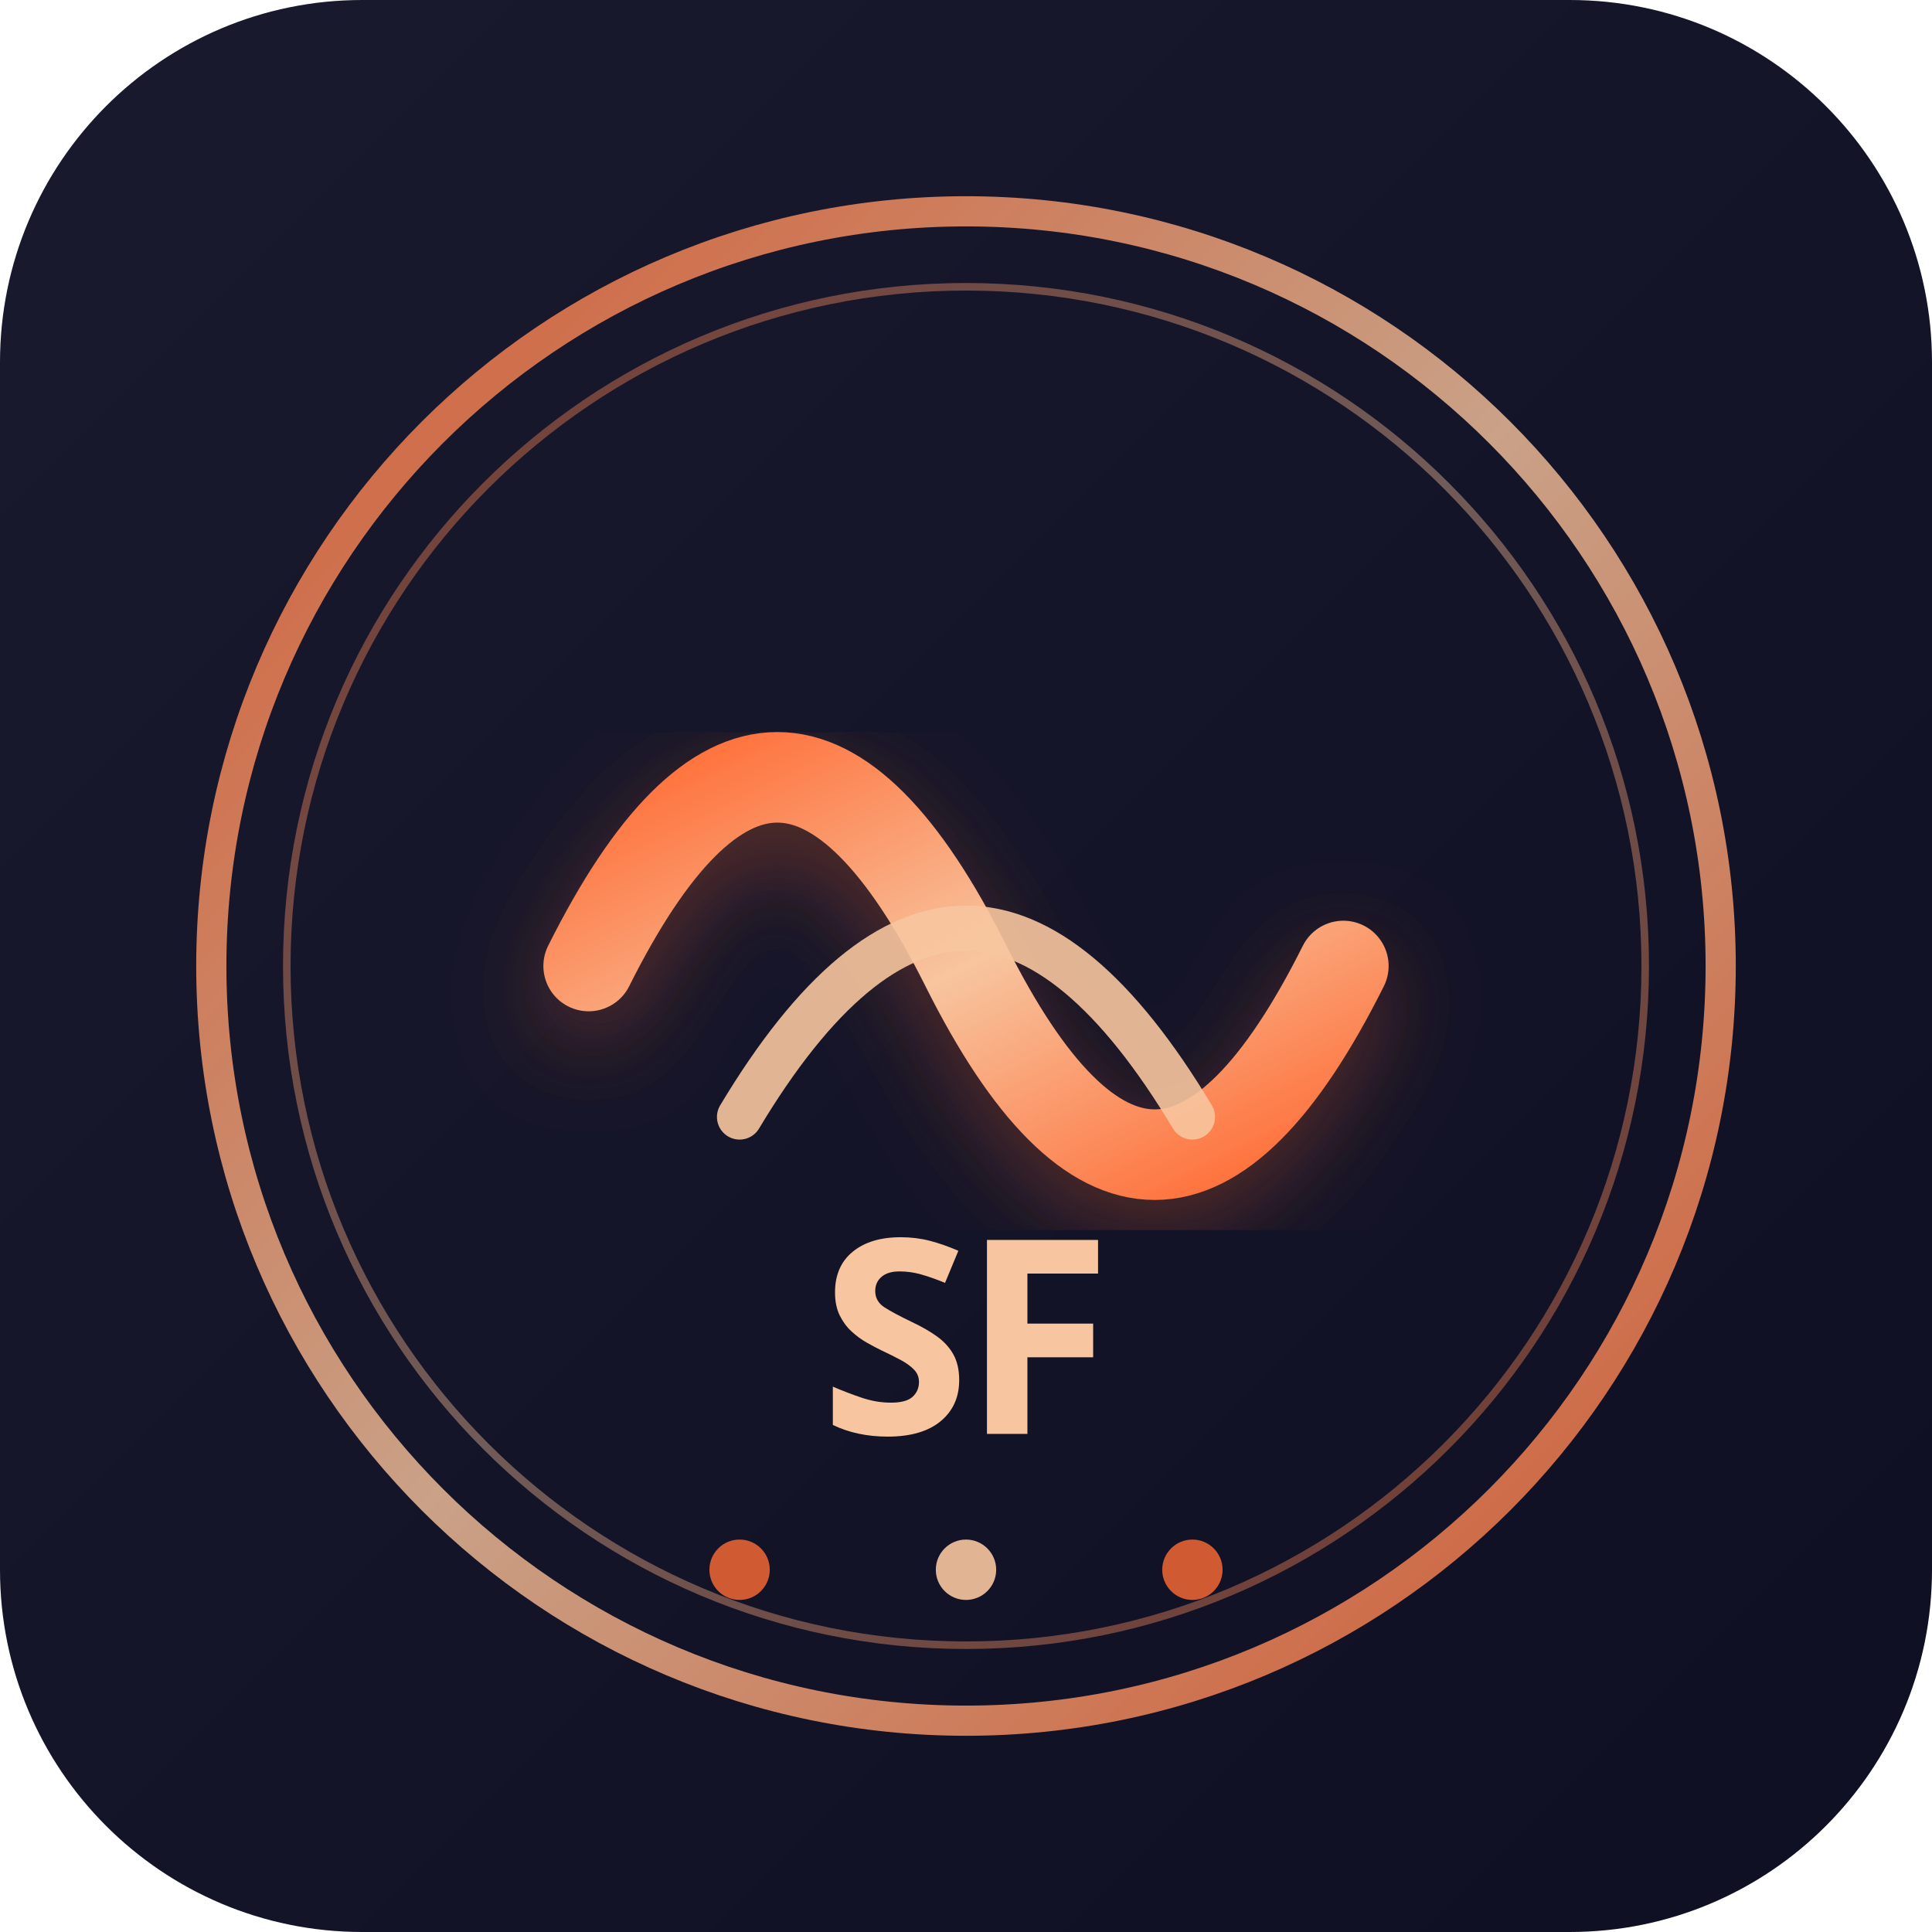
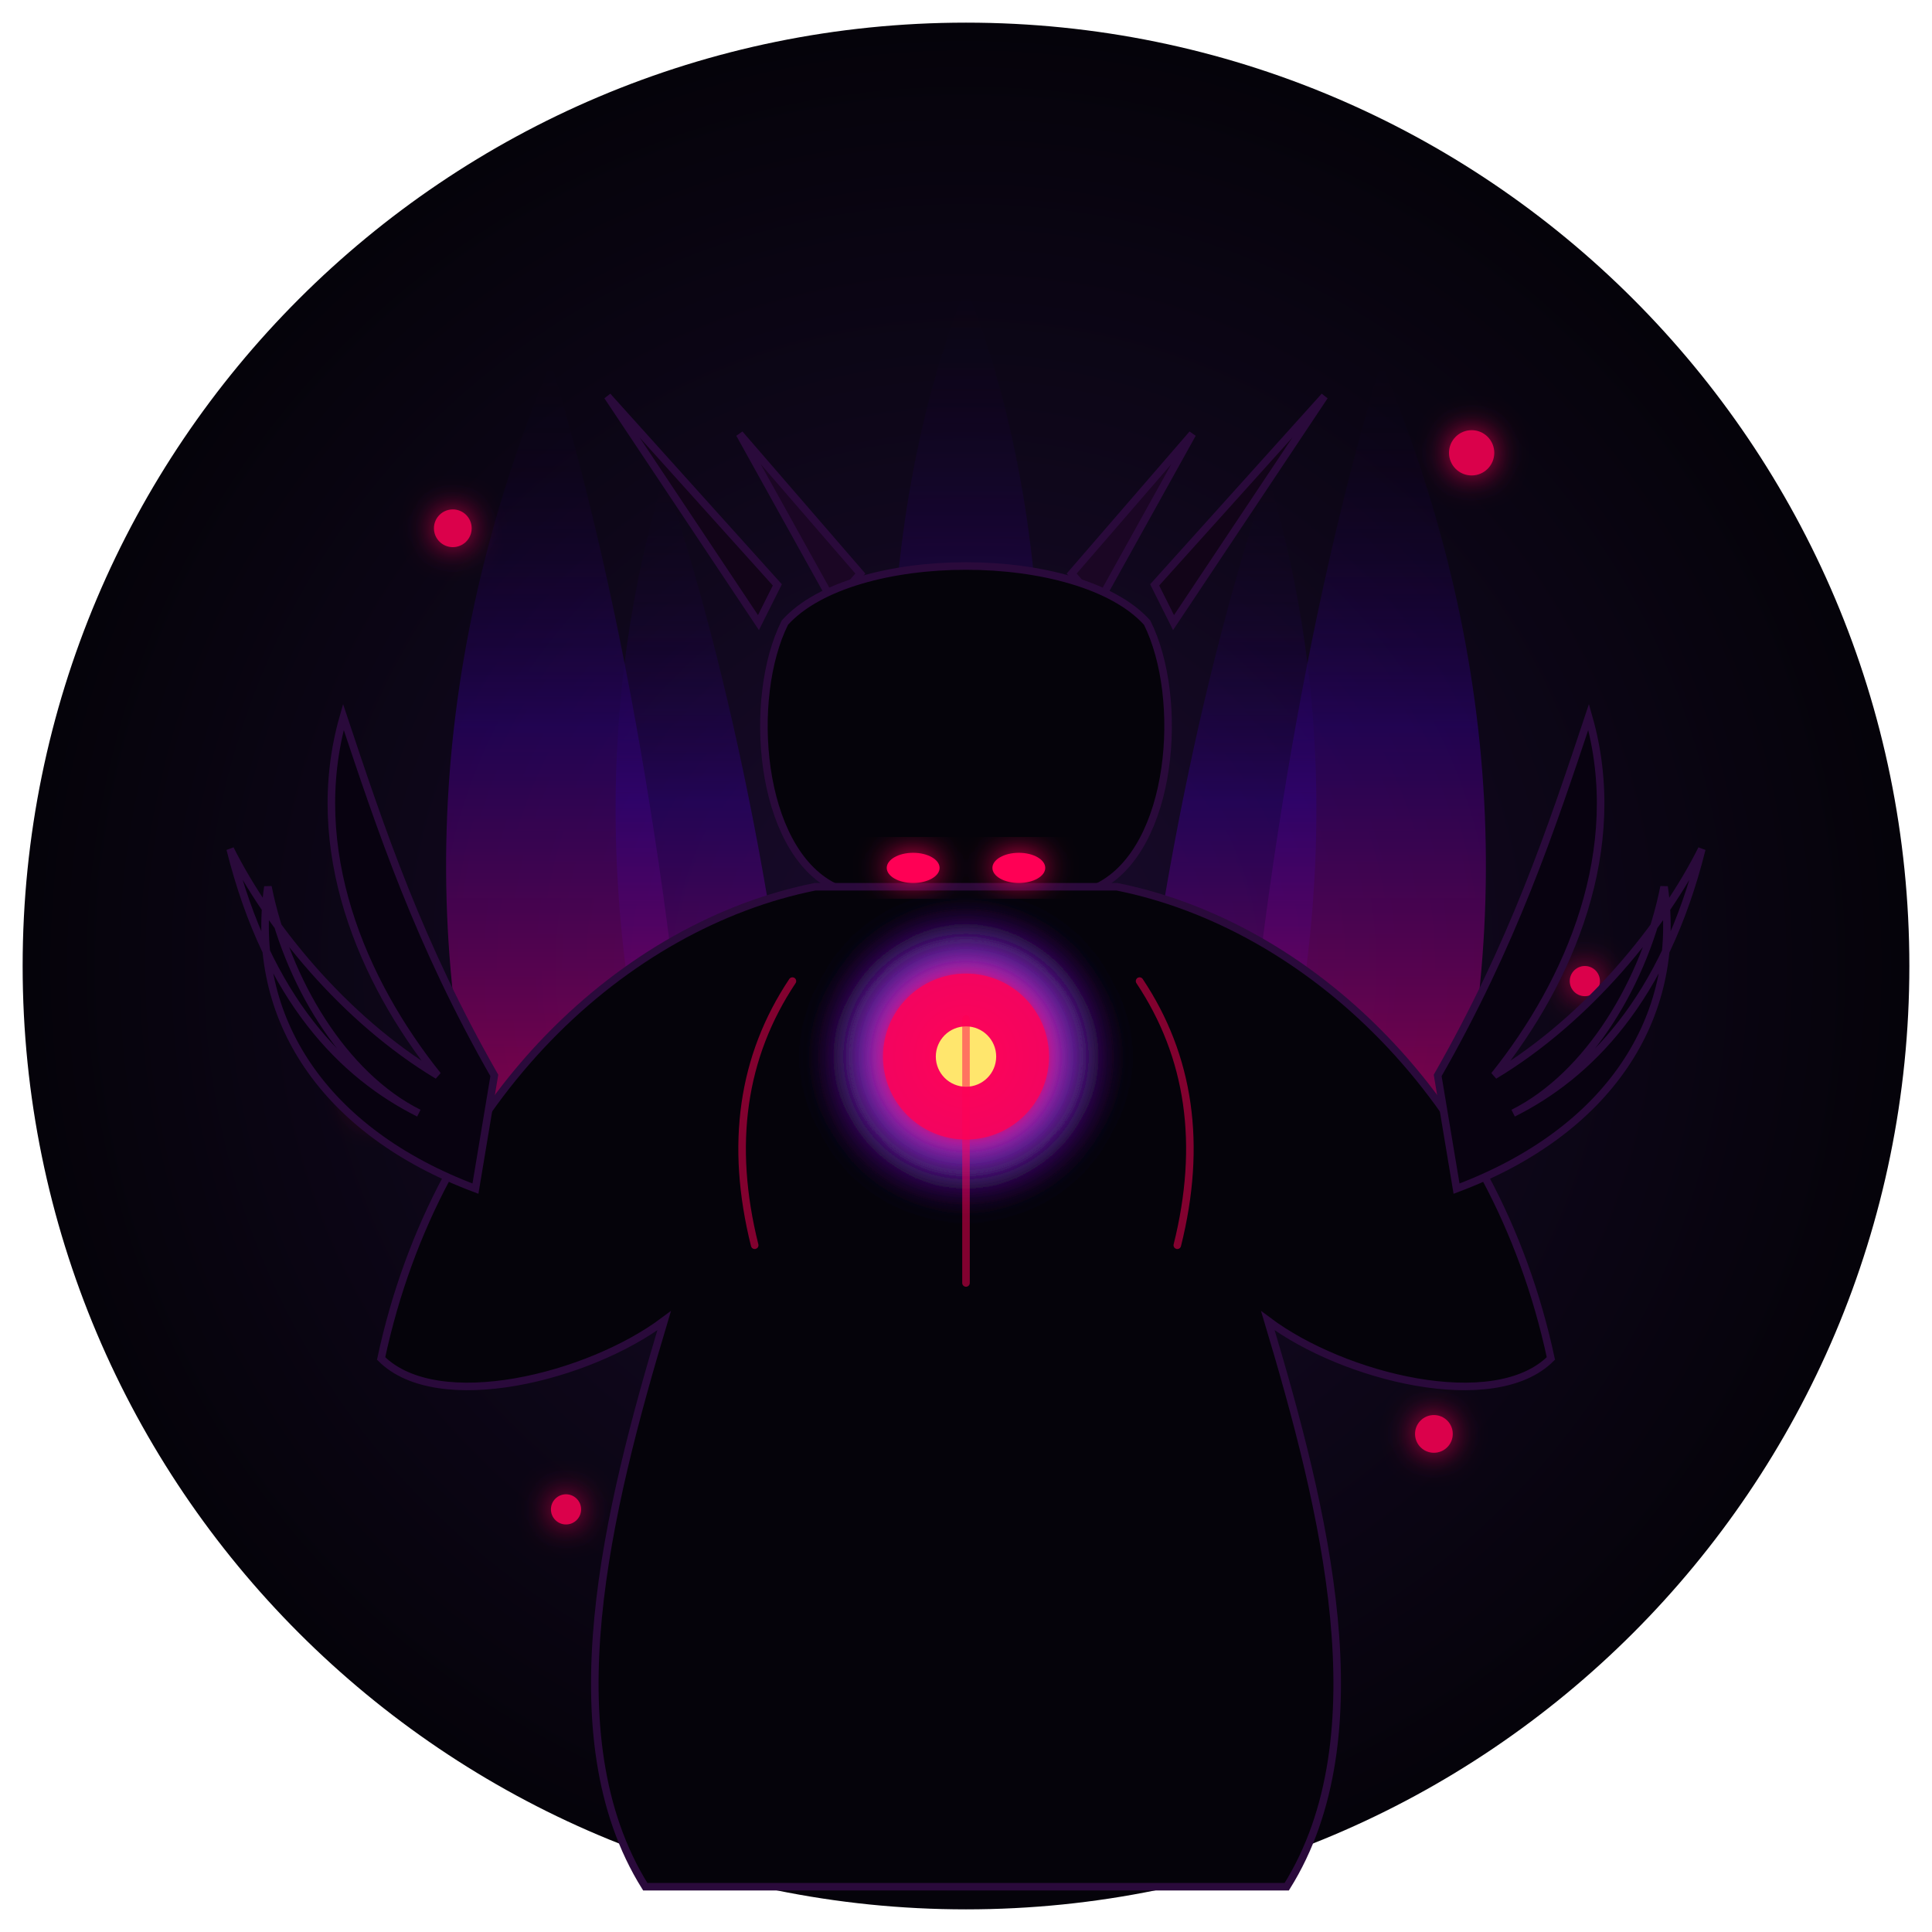
- <svg xmlns="http://www.w3.org/2000/svg" viewBox="0 0 512 512" width="256" height="256">
+ <svg xmlns="http://www.w3.org/2000/svg" viewBox="0 0 512 512" width="512" height="512">
  <defs>
-     <linearGradient id="bg" x1="0%" y1="0%" x2="100%" y2="100%">
-       <stop offset="0%" style="stop-color:#1a1a2e" />
-       <stop offset="100%" style="stop-color:#0f0f23" />
+     <radialGradient id="bg" cx="50%" cy="50%" r="50%">
+       <stop offset="0%" stop-color="#1a0b2e" />
+       <stop offset="100%" stop-color="#05030a" />
+     </radialGradient>
+     <radialGradient id="soulGlow" cx="50%" cy="50%" r="50%">
+       <stop offset="0%" stop-color="#ff2a6d" />
+       <stop offset="55%" stop-color="#7b2cbf" />
+       <stop offset="100%" stop-color="#10002b" stop-opacity="0" />
+     </radialGradient>
+     <linearGradient id="flame" x1="0%" y1="100%" x2="0%" y2="0%">
+       <stop offset="0%" stop-color="#ff0054" stop-opacity="0.95" />
+       <stop offset="60%" stop-color="#390099" stop-opacity="0.6" />
+       <stop offset="100%" stop-color="#0d0221" stop-opacity="0" />
    </linearGradient>
-     <linearGradient id="glow" x1="0%" y1="0%" x2="100%" y2="100%">
-       <stop offset="0%" style="stop-color:#ff6b35" />
-       <stop offset="50%" style="stop-color:#f7c59f" />
-       <stop offset="100%" style="stop-color:#ff6b35" />
-     </linearGradient>
-     <filter id="shadow" x="-20%" y="-20%" width="140%" height="140%">
-       <feDropShadow dx="0" dy="8" stdDeviation="12" flood-color="#ff6b35" flood-opacity="0.3" />
+     <filter id="glow" x="-50%" y="-50%" width="200%" height="200%">
+       <feGaussianBlur stdDeviation="4" result="coloredBlur" />
+       <feMerge>
+         <feMergeNode in="coloredBlur" />
+         <feMergeNode in="SourceGraphic" />
+       </feMerge>
    </filter>
  </defs>
-   <rect width="512" height="512" rx="96" fill="url(#bg)" />
-   <circle cx="256" cy="256" r="200" fill="none" stroke="url(#glow)" stroke-width="8" opacity="0.8" />
-   <circle cx="256" cy="256" r="180" fill="none" stroke="url(#glow)" stroke-width="2" opacity="0.4" />
-   <path d="M156 256 Q206 156 256 256 Q306 356 356 256" fill="none" stroke="url(#glow)" stroke-width="24" stroke-linecap="round" filter="url(#shadow)" />
-   <path d="M196 296 Q256 196 316 296" fill="none" stroke="#f7c59f" stroke-width="12" stroke-linecap="round" opacity="0.9" />
-   <text x="256" y="380" font-family="Arial Black, sans-serif" font-size="72" font-weight="900" fill="#f7c59f" text-anchor="middle" letter-spacing="-2">SF</text>
-   <circle cx="196" cy="416" r="8" fill="#ff6b35" opacity="0.8" />
-   <circle cx="256" cy="416" r="8" fill="#f7c59f" opacity="0.9" />
-   <circle cx="316" cy="416" r="8" fill="#ff6b35" opacity="0.8" />
+   <circle cx="256" cy="256" r="250" fill="url(#bg)" />
+   <g fill="#ff0054" opacity="0.85" filter="url(#glow)">
+     <circle cx="120" cy="140" r="5" />
+     <circle cx="390" cy="120" r="6" />
+     <circle cx="420" cy="260" r="4" />
+     <circle cx="100" cy="290" r="5" />
+     <circle cx="380" cy="380" r="5" />
+     <circle cx="150" cy="400" r="4" />
+   </g>
+   <g transform="translate(256,256)" opacity="0.7">
+     <path d="M-120 80 Q-160 -40 -110 -160 Q-80 -60 -70 80 Z" fill="url(#flame)" />
+     <path d="M120 80 Q160 -40 110 -160 Q80 -60 70 80 Z" fill="url(#flame)" />
+     <path d="M0 90 Q-40 -80 0 -180 Q40 -80 0 90 Z" fill="url(#flame)" />
+     <path d="M-70 85 Q-110 -30 -80 -130 Q-50 -40 -40 85 Z" fill="url(#flame)" />
+     <path d="M70 85 Q110 -30 80 -130 Q50 -40 40 85 Z" fill="url(#flame)" />
+   </g>
+   <g transform="translate(256,280)" fill="#05030a" stroke="#2a0a3b" stroke-width="2">
+     <path d="M-55 -115 L-95 -175 L-50 -125 Z" fill="#120418" />
+     <path d="M55 -115 L95 -175 L50 -125 Z" fill="#120418" />
+     <path d="M-35 -120 L-60 -165 L-28 -128 Z" fill="#1b0624" />
+     <path d="M35 -120 L60 -165 L28 -128 Z" fill="#1b0624" />
+     <path d="M-48 -115 C-58 -95 -55 -55 -35 -45 C0 -35 35 -45 35 -45 C55 -55 58 -95 48 -115 C30 -135 -30 -135 -48 -115 Z" />
+     <path d="M-40 -45 C-90 -35 -140 10 -155 80 C-140 95 -100 85 -80 70 C-95 120 -110 180 -85 220 L85 220 C110 180 95 120 80 70 C100 85 140 95 155 80 C140 10 90 -35 40 -45 Z" />
+     <path d="M-130 35 C-170 20 -190 -10 -185 -45 C-180 -20 -165 5 -145 15 C-165 5 -185 -15 -195 -55 C-185 -35 -165 -10 -140 5 C-160 -20 -175 -55 -165 -90 C-155 -60 -145 -30 -125 5 Z" fill="#080210" />
+     <path d="M130 35 C170 20 190 -10 185 -45 C180 -20 165 5 145 15 C165 5 185 -15 195 -55 C185 -35 165 -10 140 5 C160 -20 175 -55 165 -90 C155 -60 145 -30 125 5 Z" fill="#080210" />
+   </g>
+   <circle cx="256" cy="280" r="42" fill="url(#soulGlow)" filter="url(#glow)" />
+   <circle cx="256" cy="280" r="22" fill="#ff0054" opacity="0.9" filter="url(#glow)" />
+   <circle cx="256" cy="280" r="8" fill="#ffe66d" />
+   <g fill="#ff0054" filter="url(#glow)">
+     <ellipse cx="242" cy="230" rx="7" ry="4" />
+     <ellipse cx="270" cy="230" rx="7" ry="4" />
+   </g>
+   <g fill="none" stroke="#ff0054" stroke-width="2" opacity="0.5" stroke-linecap="round">
+     <path d="M200 330 Q190 290 210 260" />
+     <path d="M312 330 Q322 290 302 260" />
+     <path d="M256 340 Q256 300 256 270" />
+   </g>
</svg>
